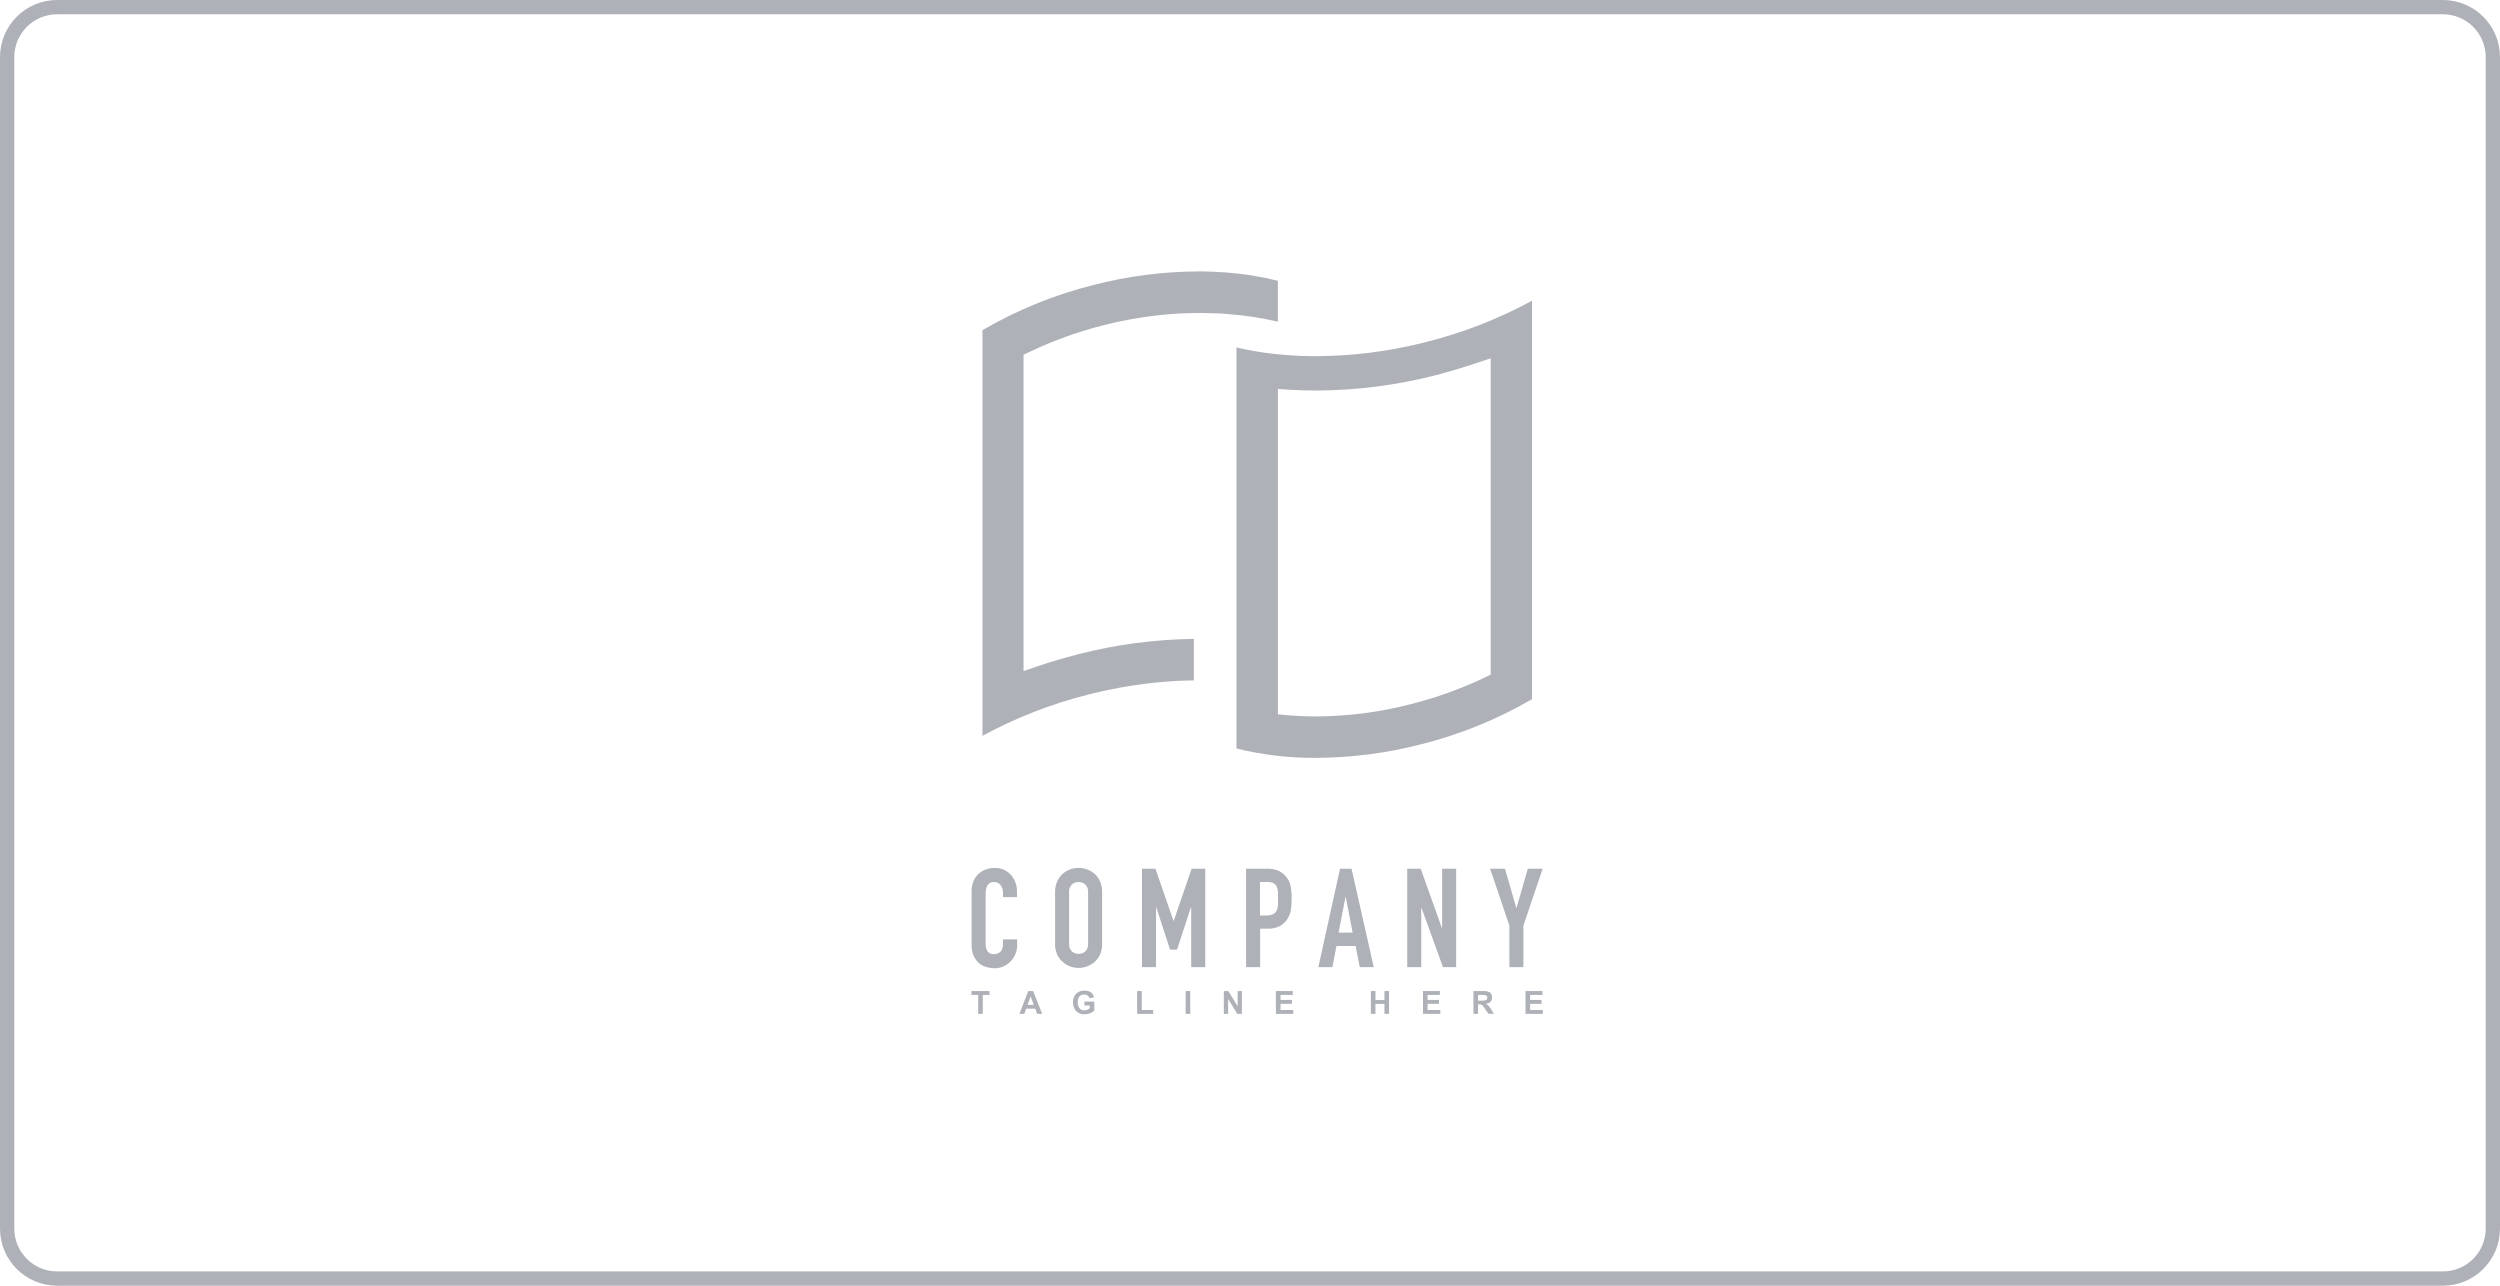
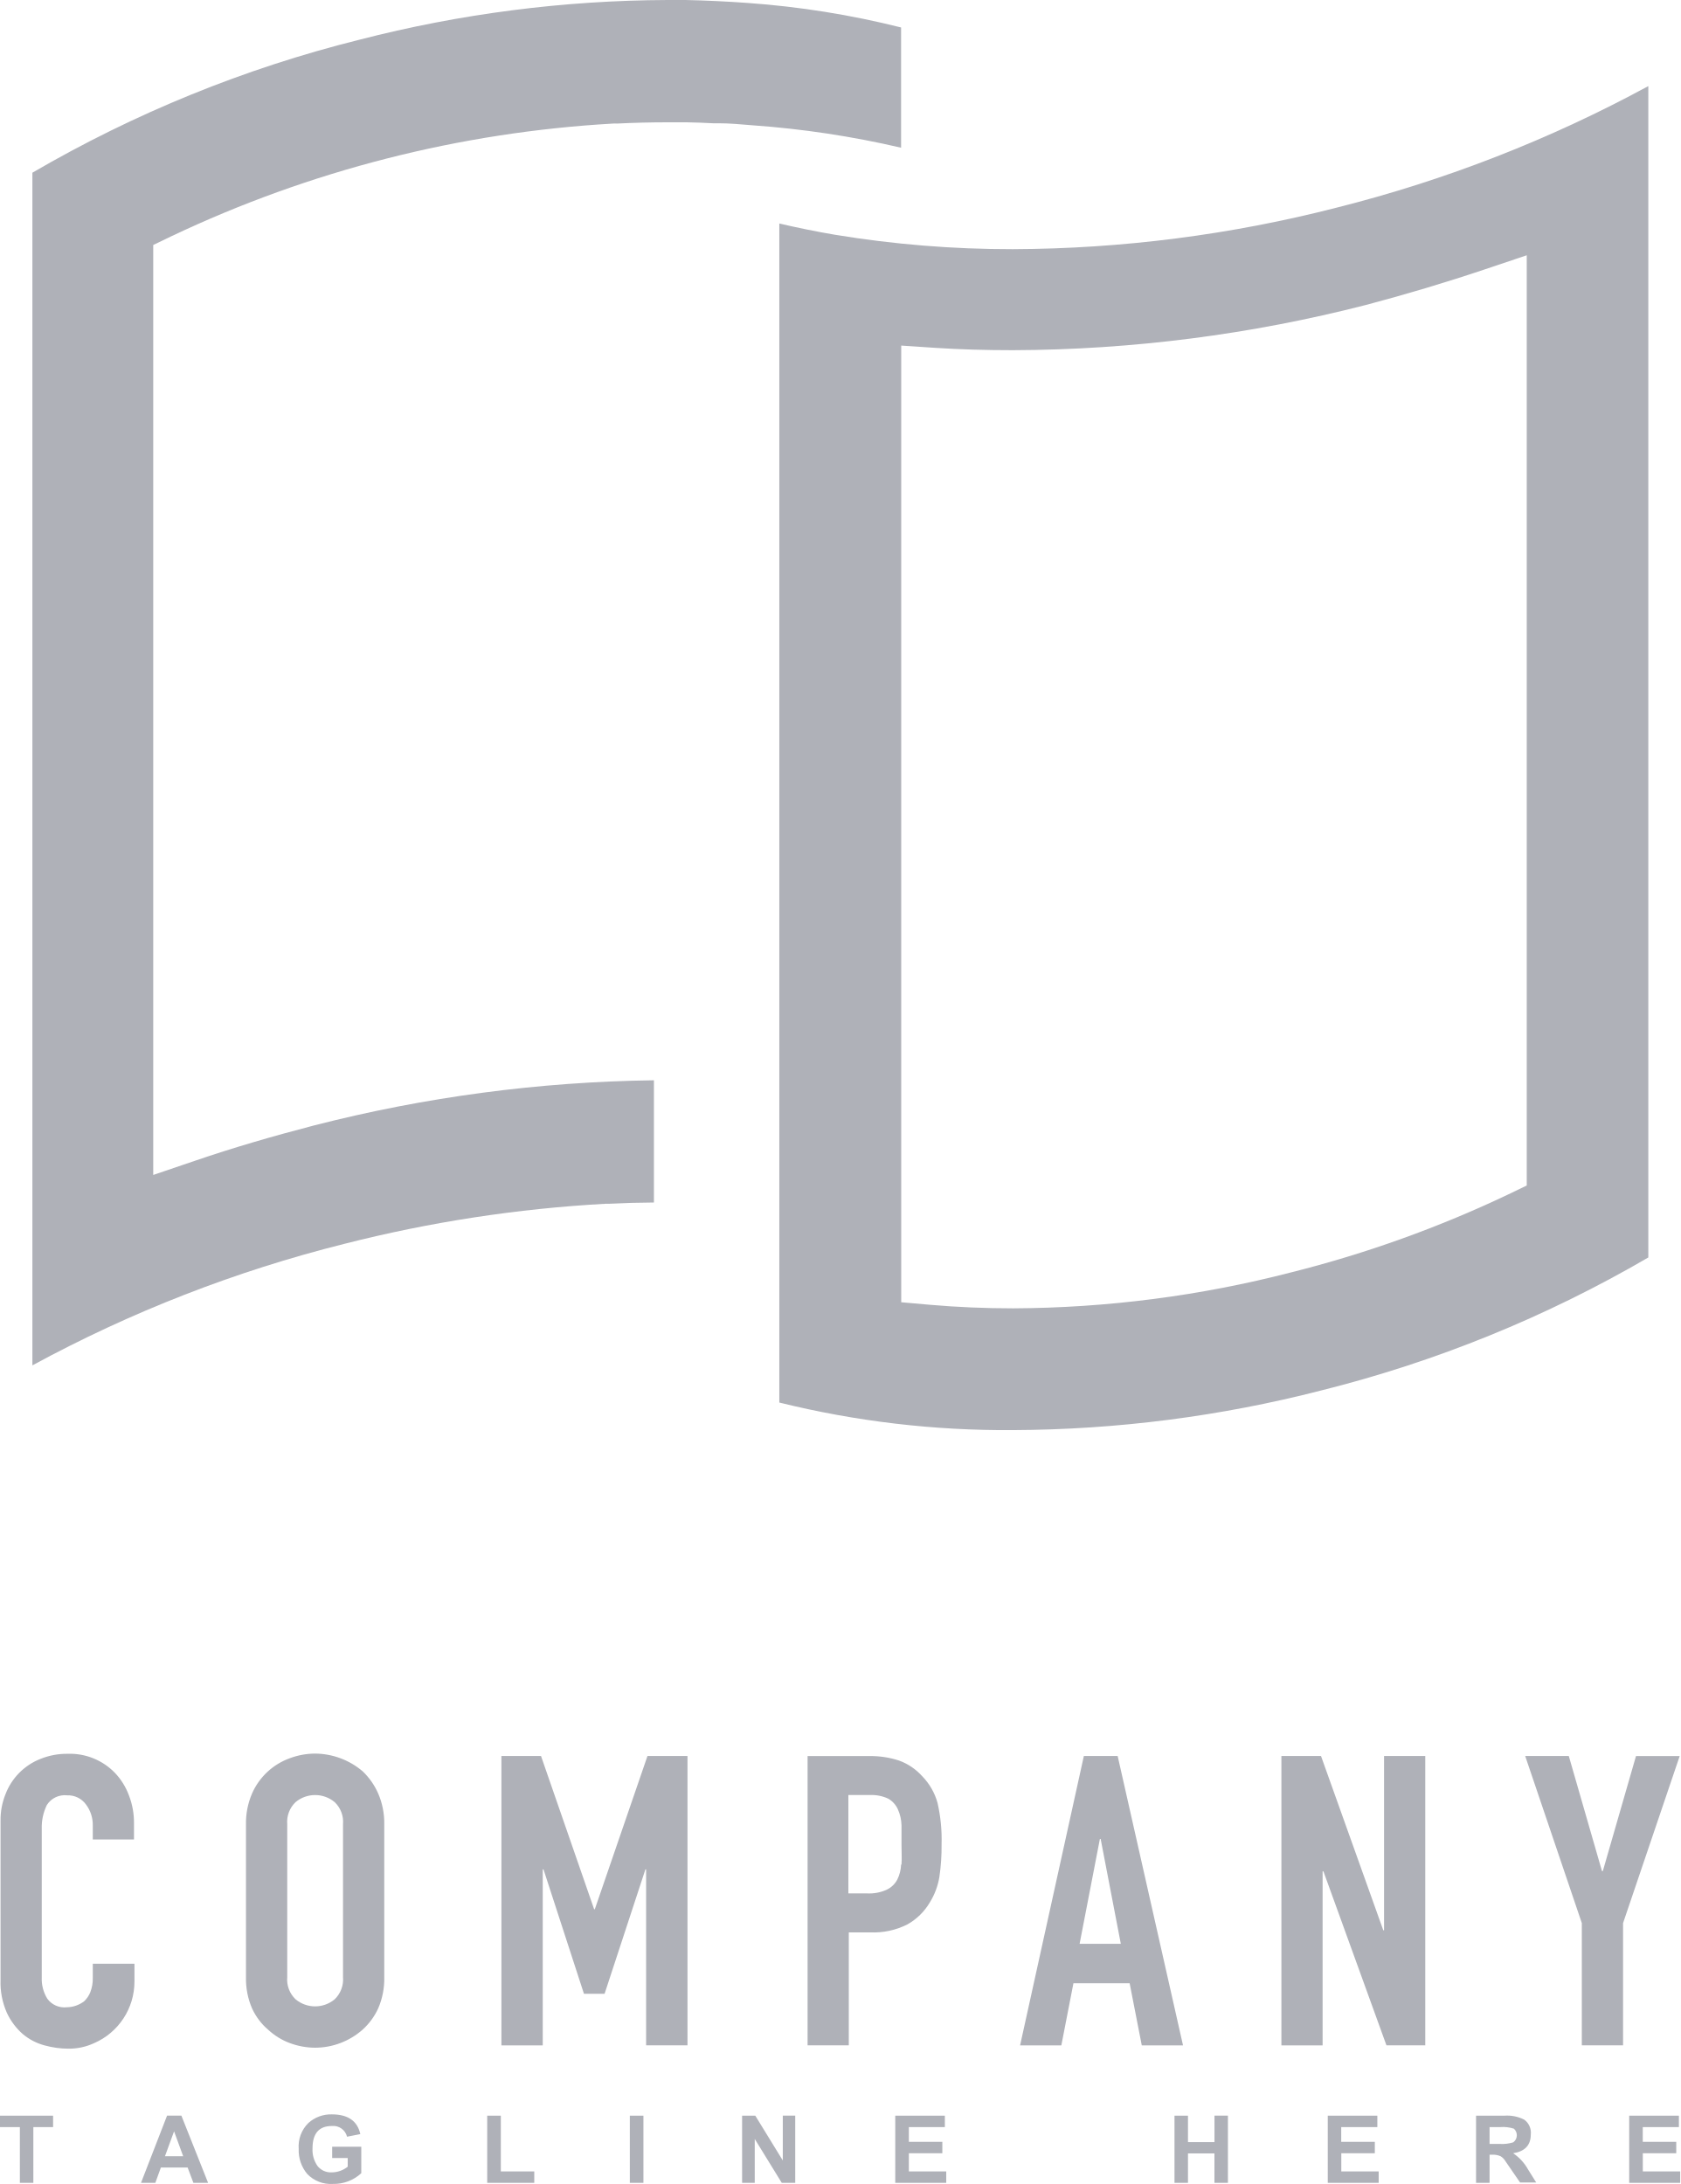
- <svg xmlns="http://www.w3.org/2000/svg" width="175" height="90" viewBox="0 0 175 90" fill="none">
-   <rect x="0.5" y="0.5" width="174" height="89" rx="3.5" stroke="#AFB1B8" />
-   <path d="M84.977 21.934H85.114C85.367 21.934 85.64 21.96 85.91 21.983C87.103 22.067 88.287 22.245 89.452 22.517V19.654C88.253 19.353 87.03 19.158 85.796 19.071C85.329 19.036 84.83 19.013 84.319 19H83.892C81.417 19.009 78.953 19.327 76.555 19.946C73.825 20.627 71.205 21.693 68.772 23.112V51.509C71.114 50.236 73.607 49.264 76.191 48.617C78.231 48.097 80.317 47.776 82.419 47.661H82.503C82.855 47.643 83.206 47.633 83.568 47.631V44.722C80.837 44.757 78.119 45.118 75.473 45.797C74.494 46.051 73.548 46.326 72.66 46.631L71.648 46.975V24.833L72.08 24.625C75.382 23.059 78.952 22.149 82.596 21.942C82.627 21.94 82.657 21.94 82.688 21.942C83.09 21.922 83.495 21.912 83.892 21.912H84.327H84.347C84.557 21.917 84.767 21.922 84.977 21.934Z" fill="#AFB1B8" />
-   <path d="M92.111 24.933C91.445 24.933 90.788 24.91 90.153 24.861C89.394 24.805 88.615 24.714 87.876 24.589C87.426 24.513 86.983 24.422 86.553 24.322V52.394C88.374 52.844 90.243 53.065 92.118 53.05C94.593 53.039 97.057 52.723 99.455 52.106C102.185 51.424 104.807 50.358 107.241 48.94V21.05C104.899 22.322 102.407 23.294 99.824 23.943C97.303 24.591 94.713 24.923 92.111 24.933ZM103.335 25.418L104.347 25.078V47.226L103.914 47.435C102.255 48.224 100.522 48.847 98.741 49.294C96.578 49.853 94.354 50.141 92.121 50.151C91.453 50.151 90.79 50.123 90.148 50.067L89.455 50.006V47.318V27.229L90.262 27.282C90.849 27.32 91.456 27.338 92.116 27.338C94.951 27.328 97.775 26.966 100.522 26.26C101.466 26.011 102.404 25.731 103.335 25.418Z" fill="#AFB1B8" />
-   <path d="M70.737 61.212C70.592 61.061 70.416 60.943 70.222 60.864C70.029 60.786 69.82 60.749 69.612 60.757C69.389 60.754 69.168 60.796 68.961 60.879C68.772 60.955 68.6 61.068 68.455 61.212C68.313 61.357 68.201 61.53 68.129 61.721C68.05 61.92 68.01 62.134 68.013 62.349V66.143C68.004 66.41 68.055 66.676 68.162 66.921C68.252 67.115 68.381 67.289 68.541 67.43C68.693 67.557 68.871 67.649 69.063 67.699C69.247 67.751 69.438 67.778 69.629 67.778C69.841 67.78 70.05 67.735 70.241 67.646C70.431 67.563 70.603 67.444 70.747 67.295C70.888 67.147 71.001 66.975 71.079 66.786C71.16 66.595 71.201 66.389 71.2 66.181V65.756H70.209V66.095C70.212 66.21 70.192 66.325 70.15 66.433C70.118 66.514 70.069 66.587 70.006 66.647C69.945 66.696 69.874 66.733 69.799 66.756C69.732 66.778 69.662 66.79 69.591 66.791C69.503 66.802 69.413 66.788 69.331 66.753C69.25 66.717 69.179 66.66 69.126 66.588C69.032 66.436 68.987 66.258 68.994 66.079V62.542C68.988 62.346 69.03 62.151 69.116 61.975C69.167 61.895 69.24 61.831 69.326 61.791C69.412 61.75 69.507 61.735 69.601 61.746C69.687 61.743 69.772 61.761 69.849 61.798C69.926 61.836 69.993 61.891 70.044 61.96C70.155 62.106 70.213 62.285 70.209 62.468V62.797H71.19V62.41C71.192 62.183 71.151 61.958 71.069 61.746C70.995 61.547 70.883 61.366 70.737 61.212Z" fill="#AFB1B8" />
-   <path d="M76.629 61.169C76.313 60.902 75.914 60.755 75.501 60.752C75.299 60.753 75.098 60.789 74.909 60.859C74.716 60.928 74.538 61.033 74.385 61.169C74.221 61.317 74.09 61.498 74.001 61.701C73.901 61.932 73.852 62.183 73.856 62.436V66.075C73.85 66.331 73.899 66.585 74.001 66.82C74.09 67.015 74.222 67.189 74.385 67.328C74.537 67.469 74.715 67.578 74.909 67.649C75.098 67.718 75.299 67.754 75.501 67.755C75.703 67.755 75.903 67.719 76.093 67.649C76.29 67.577 76.472 67.468 76.629 67.328C76.787 67.186 76.915 67.013 77.003 66.82C77.105 66.585 77.154 66.331 77.147 66.075V62.436C77.152 62.183 77.103 61.932 77.003 61.701C76.915 61.5 76.788 61.319 76.629 61.169ZM76.166 66.075C76.174 66.171 76.161 66.269 76.127 66.36C76.093 66.451 76.039 66.534 75.969 66.601C75.838 66.711 75.672 66.771 75.502 66.771C75.331 66.771 75.166 66.711 75.035 66.601C74.965 66.534 74.911 66.451 74.877 66.36C74.843 66.269 74.829 66.171 74.838 66.075V62.436C74.829 62.339 74.843 62.241 74.877 62.15C74.911 62.059 74.965 61.977 75.035 61.909C75.166 61.799 75.331 61.739 75.502 61.739C75.672 61.739 75.838 61.799 75.969 61.909C76.039 61.977 76.093 62.059 76.127 62.15C76.161 62.241 76.174 62.339 76.166 62.436V66.075Z" fill="#AFB1B8" />
-   <path d="M84.367 67.699V60.81H83.414L82.161 64.457H82.144L80.881 60.81H79.938V67.699H80.922V63.509H80.939L81.903 66.471H82.394L83.365 63.509H83.383V67.699H84.367Z" fill="#AFB1B8" />
-   <path d="M89.958 61.294C89.806 61.124 89.615 60.994 89.401 60.917C89.171 60.843 88.93 60.806 88.688 60.811H87.226V67.699H88.207V65.009H88.713C89.02 65.023 89.324 64.958 89.599 64.821C89.822 64.697 90.008 64.515 90.138 64.294C90.251 64.111 90.328 63.907 90.363 63.694C90.401 63.435 90.419 63.173 90.416 62.911C90.425 62.58 90.393 62.25 90.32 61.927C90.254 61.689 90.13 61.471 89.958 61.294ZM89.452 63.394C89.448 63.519 89.417 63.641 89.361 63.753C89.305 63.859 89.216 63.944 89.108 63.994C88.963 64.059 88.804 64.089 88.645 64.081H88.197V61.739H88.703C88.856 61.731 89.007 61.761 89.146 61.825C89.247 61.883 89.328 61.972 89.376 62.08C89.43 62.201 89.459 62.331 89.462 62.464C89.462 62.608 89.462 62.761 89.462 62.921C89.462 63.081 89.472 63.247 89.462 63.394H89.452Z" fill="#AFB1B8" />
-   <path d="M94.608 60.81H93.803L92.285 67.699H93.267L93.555 66.219H94.894L95.182 67.699H96.163L94.608 60.81ZM93.702 65.281L94.185 62.784H94.203L94.684 65.281H93.702Z" fill="#AFB1B8" />
-   <path d="M100.95 64.961H100.932L99.449 60.81H98.506V67.699H99.487V63.557H99.508L101.008 67.699H101.931V60.81H100.95V64.961Z" fill="#AFB1B8" />
-   <path d="M106.948 60.81L106.158 63.549H106.138L105.349 60.81H104.309L105.657 64.788V67.699H106.639V64.788L107.987 60.81H106.948Z" fill="#AFB1B8" />
-   <path d="M68 69.645H68.473V70.972H68.794V69.645H69.265V69.373H68V69.645Z" fill="#AFB1B8" />
-   <path d="M71.977 69.373L71.357 70.972H71.698L71.83 70.608H72.468L72.604 70.972H72.953L72.318 69.373H71.977ZM71.926 70.339L72.144 69.746L72.361 70.339H71.926Z" fill="#AFB1B8" />
-   <path d="M75.908 70.382H76.277V70.588C76.169 70.675 76.036 70.722 75.898 70.723C75.833 70.727 75.769 70.715 75.71 70.688C75.651 70.661 75.599 70.621 75.559 70.57C75.474 70.448 75.432 70.302 75.44 70.153C75.44 69.797 75.594 69.619 75.9 69.619C75.981 69.611 76.062 69.632 76.128 69.679C76.194 69.726 76.242 69.795 76.262 69.874L76.578 69.812C76.51 69.5 76.285 69.342 75.9 69.342C75.695 69.337 75.495 69.41 75.341 69.548C75.261 69.628 75.198 69.724 75.159 69.83C75.119 69.936 75.103 70.05 75.111 70.163C75.102 70.382 75.175 70.597 75.316 70.764C75.394 70.844 75.489 70.907 75.594 70.948C75.699 70.988 75.811 71.005 75.923 70.998C76.173 71.004 76.416 70.913 76.601 70.743V70.113H75.908V70.382Z" fill="#AFB1B8" />
-   <path d="M79.923 69.373H79.599V70.972H80.719V70.7H79.923V69.373Z" fill="#AFB1B8" />
-   <path d="M83.317 69.373H82.994V70.972H83.317V69.373Z" fill="#AFB1B8" />
-   <path d="M86.636 70.441L85.981 69.373H85.668V70.972H85.969V69.927L86.611 70.972H86.932V69.373H86.636V70.441Z" fill="#AFB1B8" />
-   <path d="M89.637 70.268H90.434V69.996H89.637V69.645H90.494V69.373H89.313V70.972H90.527V70.7H89.637V70.268Z" fill="#AFB1B8" />
-   <path d="M96.912 70.003H96.282V69.373H95.961V70.972H96.282V70.273H96.912V70.972H97.233V69.373H96.912V70.003Z" fill="#AFB1B8" />
-   <path d="M99.93 70.268H100.73V69.996H99.93V69.645H100.79V69.373H99.609V70.972H100.821V70.7H99.93V70.268Z" fill="#AFB1B8" />
-   <path d="M104.023 70.268C104.302 70.224 104.443 70.077 104.443 69.823C104.451 69.755 104.441 69.686 104.413 69.623C104.386 69.56 104.342 69.506 104.286 69.467C104.141 69.394 103.98 69.361 103.818 69.373H103.14V70.972H103.462V70.303H103.525C103.593 70.299 103.662 70.311 103.725 70.339C103.772 70.368 103.811 70.408 103.839 70.456L104.188 70.964H104.572L104.377 70.652C104.291 70.497 104.17 70.366 104.023 70.268ZM103.699 70.046H103.462V69.645H103.715C103.825 69.636 103.936 69.649 104.041 69.683C104.064 69.703 104.083 69.729 104.095 69.758C104.107 69.787 104.113 69.818 104.111 69.849C104.11 69.88 104.101 69.911 104.087 69.939C104.072 69.966 104.051 69.99 104.026 70.008C103.92 70.041 103.81 70.053 103.699 70.046Z" fill="#AFB1B8" />
-   <path d="M107.109 70.268H107.906V69.996H107.109V69.645H107.97V69.373H106.786V70.972H108V70.7H107.109V70.268Z" fill="#AFB1B8" />
+ <svg xmlns="http://www.w3.org/2000/svg" width="40" height="52" fill="none">
+   <path d="M16.977 2.935h.136c.253 0 .527.025.797.048 1.193.084 2.377.263 3.542.534V.654A21.09 21.09 0 0017.797.07 29.24 29.24 0 0016.319 0h-.427c-2.475.01-4.94.327-7.337.946-2.73.68-5.35 1.747-7.784 3.166v28.397a31.634 31.634 0 017.42-2.892 32.36 32.36 0 016.228-.956h.084c.351-.018.703-.028 1.065-.03v-2.91a34.328 34.328 0 00-8.095 1.076c-.98.255-1.925.53-2.813.834l-1.012.344V5.833l.432-.208a28.275 28.275 0 0110.516-2.683.627.627 0 01.091 0c.403-.02.808-.03 1.205-.03h.455c.21.005.42.01.63.023z" fill="#AFB1B8" />
+   <path d="M24.11 5.933a25.913 25.913 0 01-4.234-.344c-.45-.076-.893-.168-1.323-.267v28.072c1.82.45 3.69.67 5.565.656a29.943 29.943 0 007.337-.944 29.815 29.815 0 007.786-3.166V2.05a31.777 31.777 0 01-7.417 2.893c-2.52.648-5.112.98-7.713.99zm11.225.485l1.012-.34v22.148l-.433.209a27.764 27.764 0 01-5.173 1.859c-2.163.56-4.387.847-6.62.857-.668 0-1.33-.028-1.973-.084l-.693-.061V8.228l.807.054c.587.038 1.194.056 1.854.056 2.835-.01 5.659-.372 8.406-1.078.944-.25 1.882-.529 2.813-.842zM2.737 42.212a1.492 1.492 0 00-1.125-.455 1.674 1.674 0 00-.65.122 1.463 1.463 0 00-.832.842c-.08.2-.12.413-.117.628v3.794c-.01.267.042.533.149.778.09.194.219.368.38.509.151.127.33.22.52.27.185.051.376.078.567.078.212.002.42-.043.612-.132a1.597 1.597 0 00.96-1.465v-.425h-.992v.339a.882.882 0 01-.059.338.608.608 0 01-.144.214.697.697 0 01-.415.145.504.504 0 01-.465-.204.899.899 0 01-.132-.509v-3.537c-.006-.196.036-.39.122-.567a.507.507 0 01.485-.229.526.526 0 01.443.214.806.806 0 01.165.508v.328h.981v-.386a1.788 1.788 0 00-.121-.664 1.562 1.562 0 00-.332-.534zM8.629 42.17a1.765 1.765 0 00-1.128-.418c-.202.001-.403.037-.592.107a1.559 1.559 0 00-.908.842c-.1.232-.15.482-.145.735v3.639c-.006.255.043.51.145.745.09.195.22.369.384.508.152.14.33.25.524.32.19.07.39.106.592.107a1.714 1.714 0 001.128-.427c.158-.142.286-.315.374-.508.102-.235.151-.49.145-.745v-3.64a1.77 1.77 0 00-.145-.734 1.643 1.643 0 00-.374-.532zm-.463 4.904a.654.654 0 01-.197.527.727.727 0 01-.934 0 .651.651 0 01-.197-.526v-3.64a.654.654 0 01.197-.526.727.727 0 01.934 0 .651.651 0 01.197.527v3.639zM16.367 48.7v-6.89h-.953l-1.253 3.647h-.017L12.88 41.81h-.943v6.89h.984v-4.191h.018l.963 2.962h.491l.972-2.962h.017v4.19h.984zM21.958 42.294c-.152-.17-.343-.3-.557-.377a2.184 2.184 0 00-.713-.106h-1.462v6.888h.981v-2.69h.506c.307.014.611-.05.886-.188a1.43 1.43 0 00.538-.527c.114-.183.19-.387.226-.6.038-.259.056-.52.053-.783.01-.33-.023-.661-.096-.984a1.466 1.466 0 00-.362-.633zm-.506 2.1a.868.868 0 01-.091.359.553.553 0 01-.253.241 1.007 1.007 0 01-.463.087h-.448v-2.342h.506a.941.941 0 01.443.086.556.556 0 01.23.255c.054.12.083.251.086.384v.457c0 .16.01.326 0 .473h-.01zM26.608 41.81h-.805l-1.518 6.89h.982l.288-1.48h1.338l.289 1.48h.982l-1.556-6.89zm-.906 4.471l.483-2.497h.018l.48 2.497h-.981zM32.95 45.96h-.018l-1.483-4.15h-.943v6.89h.981v-4.143h.02l1.5 4.142h.924V41.81h-.981v4.15zM38.948 41.81l-.79 2.74h-.02l-.79-2.74H36.31l1.348 3.978v2.911h.982v-2.911l1.348-3.977h-1.04zM0 50.645h.473v1.327h.321v-1.327h.47v-.272H0v.272zM3.977 50.373l-.62 1.599h.341l.132-.364h.637l.137.364h.35l-.636-1.6h-.341zm-.05.966l.217-.593.217.593h-.435zM7.908 51.382h.37v.206a.613.613 0 01-.38.135.404.404 0 01-.34-.153.669.669 0 01-.118-.417c0-.356.154-.534.46-.534a.337.337 0 01.362.255l.316-.062c-.068-.312-.293-.47-.678-.47a.804.804 0 00-.559.206.78.78 0 00-.23.615.873.873 0 00.205.6.776.776 0 00.607.235.96.96 0 00.678-.255v-.63h-.693v.27zM11.923 50.373h-.324v1.599h1.12V51.7h-.796v-1.327zM15.318 50.373h-.324v1.599h.324v-1.6zM18.636 51.44l-.655-1.067h-.314v1.599h.301v-1.045l.643 1.045h.321v-1.6h-.296v1.069zM21.637 51.268h.797v-.272h-.797v-.351h.857v-.272h-1.181v1.599h1.214V51.7h-.89v-.432zM28.912 51.003h-.63v-.63h-.321v1.599h.321v-.7h.63v.7h.321v-1.6h-.32v.631zM31.93 51.268h.8v-.272h-.8v-.351h.86v-.272H31.61v1.599h1.212V51.7h-.89v-.432zM36.023 51.268c.278-.044.42-.191.42-.445a.383.383 0 00-.157-.356.904.904 0 00-.468-.094h-.678v1.599h.322v-.669h.063a.431.431 0 01.2.036c.047.029.086.069.114.117l.349.508h.384l-.195-.312a1.115 1.115 0 00-.354-.384zm-.324-.222h-.237v-.401h.253a.84.84 0 01.326.038.21.21 0 01-.015.325.913.913 0 01-.327.038zM39.11 51.268h.796v-.272h-.797v-.351h.86v-.272h-1.183v1.599H40V51.7h-.89v-.432z" fill="#AFB1B8" />
</svg>
